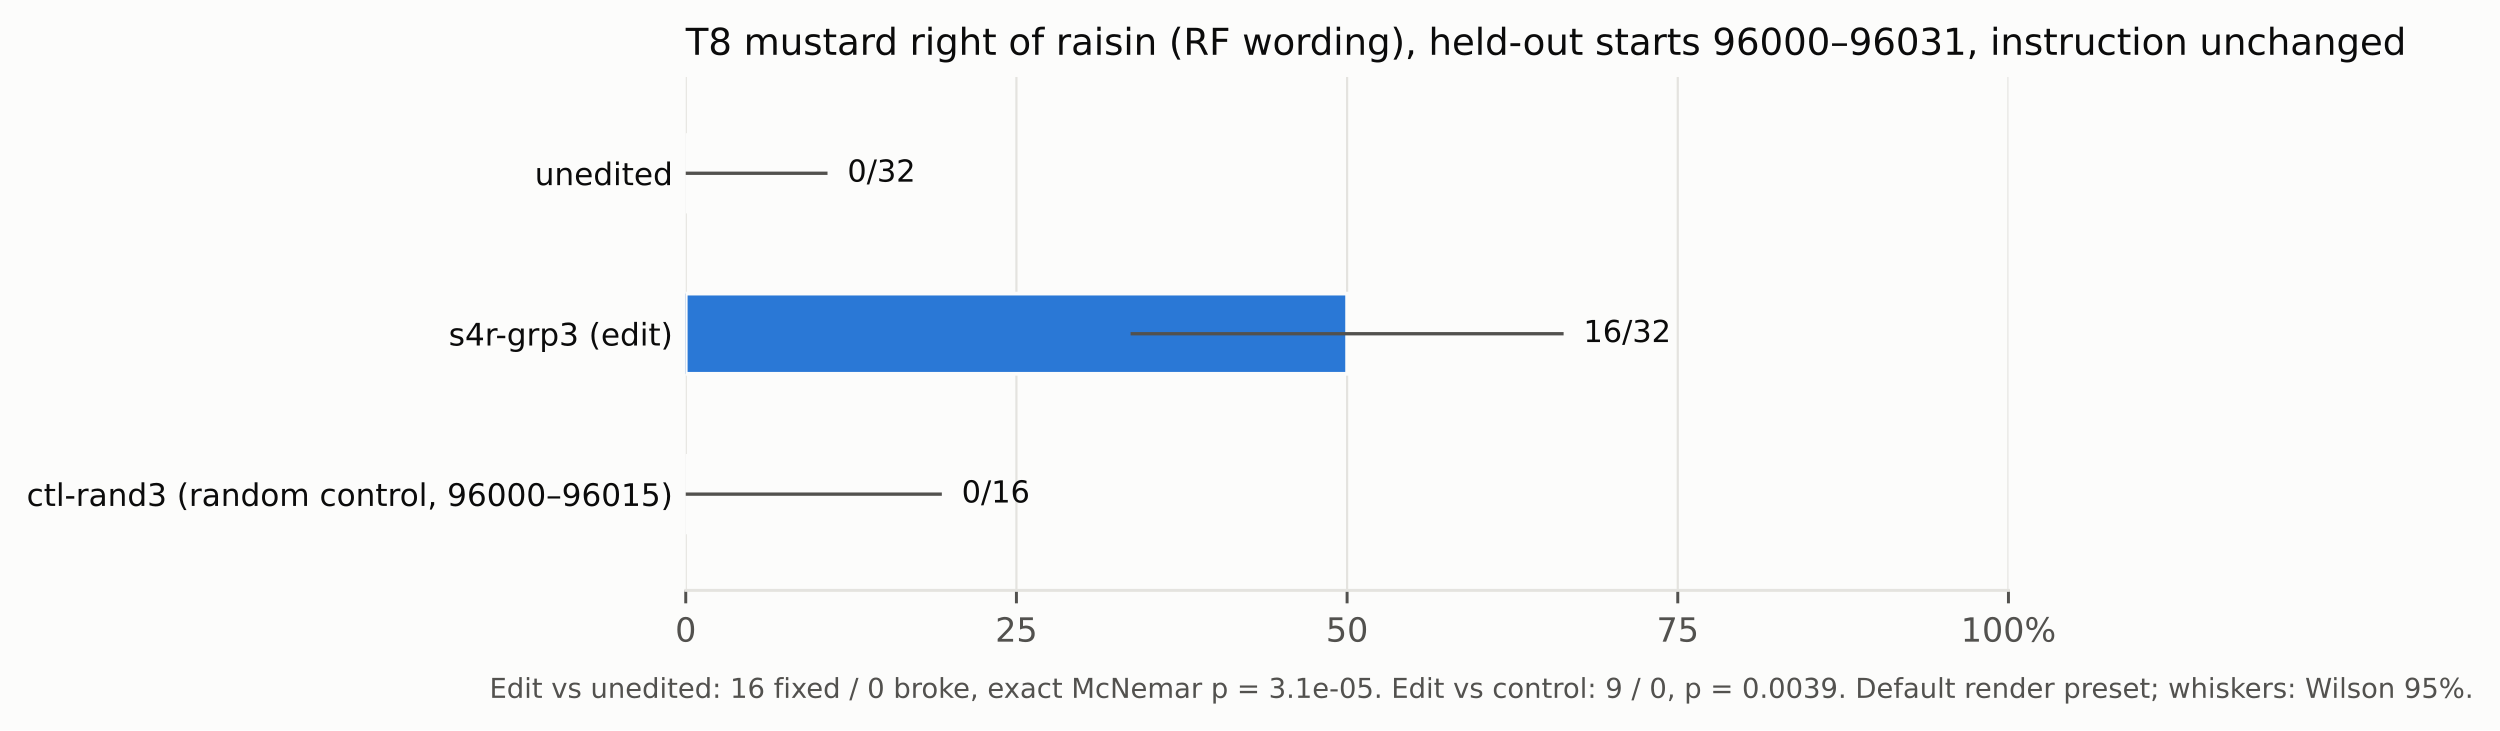
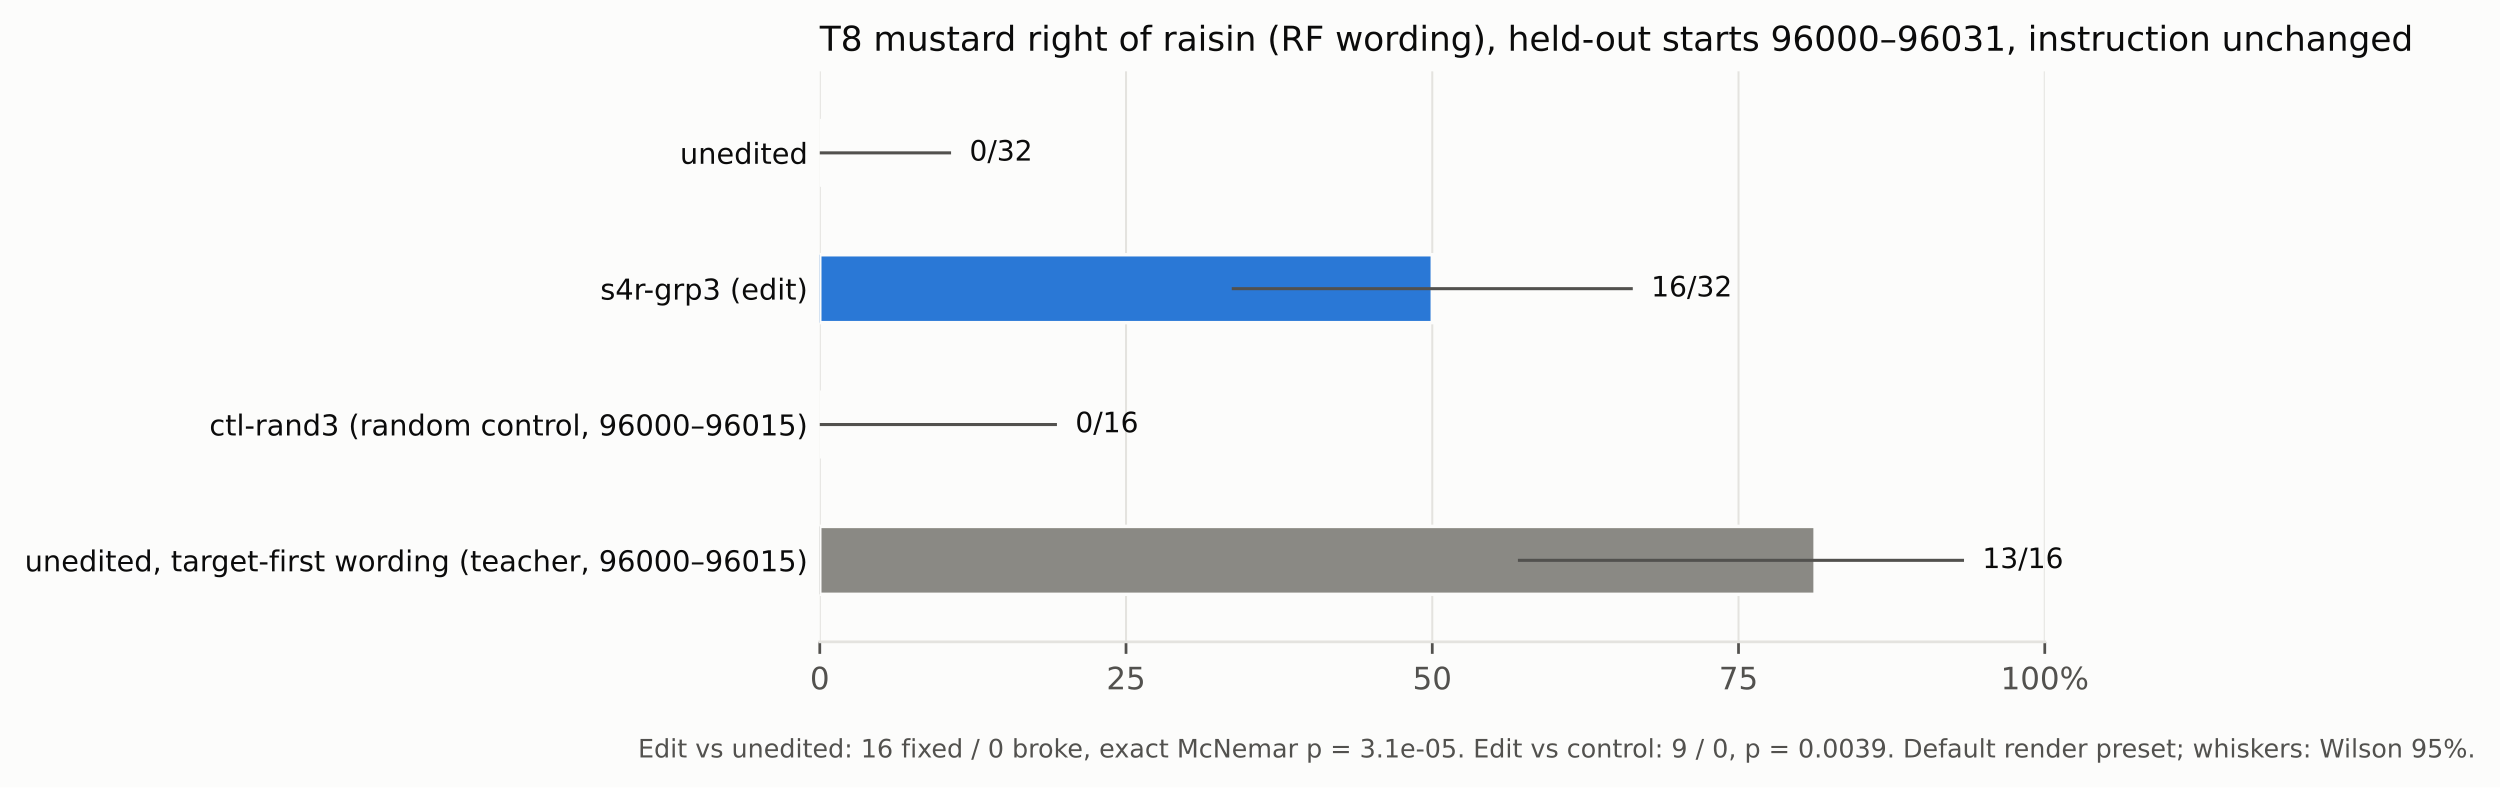
- <svg xmlns="http://www.w3.org/2000/svg" xmlns:xlink="http://www.w3.org/1999/xlink" width="674.982pt" height="197.16pt" viewBox="0 0 674.982 197.16" version="1.1">
+ <svg xmlns="http://www.w3.org/2000/svg" xmlns:xlink="http://www.w3.org/1999/xlink" width="728.825pt" height="229.56pt" viewBox="0 0 728.825 229.56" version="1.1">
  <defs>
    <style type="text/css">*{stroke-linejoin: round; stroke-linecap: butt}</style>
  </defs>
  <g id="figure_1">
    <g id="patch_1">
-       <path d="M 0 197.16  L 674.982 197.16  L 674.982 0  L 0 0  z " style="fill: #fcfcfb" />
+       <path d="M 0 229.56  L 728.825 229.56  L 728.825 0  L 0 0  z " style="fill: #fcfcfb" />
    </g>
    <g id="axes_1">
      <g id="patch_2">
-         <path d="M 185.147 159.398  L 542.267 159.398  L 542.267 20.798  L 185.147 20.798  z " style="fill: #fcfcfb" />
+         <path d="M 238.99 187.118  L 596.11 187.118  L 596.11 20.798  L 238.99 20.798  z " style="fill: #fcfcfb" />
      </g>
      <g id="matplotlib.axis_1">
        <g id="xtick_1">
          <g id="line2d_1">
-             <path d="M 185.147 159.398  L 185.147 20.798  " clip-path="url(#pfbdcbdb074)" style="fill: none; stroke: #e4e3df; stroke-width: 0.6; stroke-linecap: square" />
+             <path d="M 238.99 187.118  L 238.99 20.798  " clip-path="url(#p3f998d757e)" style="fill: none; stroke: #e4e3df; stroke-width: 0.6; stroke-linecap: square" />
          </g>
          <g id="line2d_2">
            <defs>
-               <path id="md9fd5e0266" d="M 0 0  L 0 3.5  " style="stroke: #52514e; stroke-width: 0.8" />
+               <path id="md5ff2fb3b4" d="M 0 0  L 0 3.5  " style="stroke: #52514e; stroke-width: 0.8" />
            </defs>
            <g>
-               <use xlink:href="#md9fd5e0266" x="185.147" y="159.398" style="fill: #52514e; stroke: #52514e; stroke-width: 0.8" />
+               <use xlink:href="#md5ff2fb3b4" x="238.99" y="187.118" style="fill: #52514e; stroke: #52514e; stroke-width: 0.8" />
            </g>
          </g>
          <g id="text_1">
-             <text style="font-size: 9px; font-family: 'DejaVu Sans'; text-anchor: middle; fill: #52514e" x="185.147" y="173.237" transform="rotate(-0 185.147 173.237)">0</text>
+             <text style="font-size: 9px; font-family: 'DejaVu Sans'; text-anchor: middle; fill: #52514e" x="238.99" y="200.957" transform="rotate(-0 238.9897 200.957)">0</text>
          </g>
        </g>
        <g id="xtick_2">
          <g id="line2d_3">
-             <path d="M 274.427 159.398  L 274.427 20.798  " clip-path="url(#pfbdcbdb074)" style="fill: none; stroke: #e4e3df; stroke-width: 0.6; stroke-linecap: square" />
+             <path d="M 328.27 187.118  L 328.27 20.798  " clip-path="url(#p3f998d757e)" style="fill: none; stroke: #e4e3df; stroke-width: 0.6; stroke-linecap: square" />
          </g>
          <g id="line2d_4">
            <g>
-               <use xlink:href="#md9fd5e0266" x="274.427" y="159.398" style="fill: #52514e; stroke: #52514e; stroke-width: 0.8" />
+               <use xlink:href="#md5ff2fb3b4" x="328.27" y="187.118" style="fill: #52514e; stroke: #52514e; stroke-width: 0.8" />
            </g>
          </g>
          <g id="text_2">
-             <text style="font-size: 9px; font-family: 'DejaVu Sans'; text-anchor: middle; fill: #52514e" x="274.427" y="173.237" transform="rotate(-0 274.427 173.237)">25</text>
+             <text style="font-size: 9px; font-family: 'DejaVu Sans'; text-anchor: middle; fill: #52514e" x="328.27" y="200.957" transform="rotate(-0 328.2697 200.957)">25</text>
          </g>
        </g>
        <g id="xtick_3">
          <g id="line2d_5">
-             <path d="M 363.707 159.398  L 363.707 20.798  " clip-path="url(#pfbdcbdb074)" style="fill: none; stroke: #e4e3df; stroke-width: 0.6; stroke-linecap: square" />
+             <path d="M 417.55 187.118  L 417.55 20.798  " clip-path="url(#p3f998d757e)" style="fill: none; stroke: #e4e3df; stroke-width: 0.6; stroke-linecap: square" />
          </g>
          <g id="line2d_6">
            <g>
-               <use xlink:href="#md9fd5e0266" x="363.707" y="159.398" style="fill: #52514e; stroke: #52514e; stroke-width: 0.8" />
+               <use xlink:href="#md5ff2fb3b4" x="417.55" y="187.118" style="fill: #52514e; stroke: #52514e; stroke-width: 0.8" />
            </g>
          </g>
          <g id="text_3">
-             <text style="font-size: 9px; font-family: 'DejaVu Sans'; text-anchor: middle; fill: #52514e" x="363.707" y="173.237" transform="rotate(-0 363.707 173.237)">50</text>
+             <text style="font-size: 9px; font-family: 'DejaVu Sans'; text-anchor: middle; fill: #52514e" x="417.55" y="200.957" transform="rotate(-0 417.5497 200.957)">50</text>
          </g>
        </g>
        <g id="xtick_4">
          <g id="line2d_7">
-             <path d="M 452.987 159.398  L 452.987 20.798  " clip-path="url(#pfbdcbdb074)" style="fill: none; stroke: #e4e3df; stroke-width: 0.6; stroke-linecap: square" />
+             <path d="M 506.83 187.118  L 506.83 20.798  " clip-path="url(#p3f998d757e)" style="fill: none; stroke: #e4e3df; stroke-width: 0.6; stroke-linecap: square" />
          </g>
          <g id="line2d_8">
            <g>
-               <use xlink:href="#md9fd5e0266" x="452.987" y="159.398" style="fill: #52514e; stroke: #52514e; stroke-width: 0.8" />
+               <use xlink:href="#md5ff2fb3b4" x="506.83" y="187.118" style="fill: #52514e; stroke: #52514e; stroke-width: 0.8" />
            </g>
          </g>
          <g id="text_4">
-             <text style="font-size: 9px; font-family: 'DejaVu Sans'; text-anchor: middle; fill: #52514e" x="452.987" y="173.237" transform="rotate(-0 452.987 173.237)">75</text>
+             <text style="font-size: 9px; font-family: 'DejaVu Sans'; text-anchor: middle; fill: #52514e" x="506.83" y="200.957" transform="rotate(-0 506.8297 200.957)">75</text>
          </g>
        </g>
        <g id="xtick_5">
          <g id="line2d_9">
-             <path d="M 542.267 159.398  L 542.267 20.798  " clip-path="url(#pfbdcbdb074)" style="fill: none; stroke: #e4e3df; stroke-width: 0.6; stroke-linecap: square" />
+             <path d="M 596.11 187.118  L 596.11 20.798  " clip-path="url(#p3f998d757e)" style="fill: none; stroke: #e4e3df; stroke-width: 0.6; stroke-linecap: square" />
          </g>
          <g id="line2d_10">
            <g>
-               <use xlink:href="#md9fd5e0266" x="542.267" y="159.398" style="fill: #52514e; stroke: #52514e; stroke-width: 0.8" />
+               <use xlink:href="#md5ff2fb3b4" x="596.11" y="187.118" style="fill: #52514e; stroke: #52514e; stroke-width: 0.8" />
            </g>
          </g>
          <g id="text_5">
-             <text style="font-size: 9px; font-family: 'DejaVu Sans'; text-anchor: middle; fill: #52514e" x="542.267" y="173.237" transform="rotate(-0 542.267 173.237)">100%</text>
+             <text style="font-size: 9px; font-family: 'DejaVu Sans'; text-anchor: middle; fill: #52514e" x="596.11" y="200.957" transform="rotate(-0 596.1097 200.957)">100%</text>
          </g>
        </g>
      </g>
      <g id="matplotlib.axis_2">
        <g id="ytick_1">
          <g id="line2d_11" />
          <g id="text_6">
-             <text style="font-size: 8.4px; font-family: 'DejaVu Sans'; text-anchor: end; fill: #0b0b0b" x="181.647" y="49.977" transform="rotate(-0 181.647 49.97728)">unedited</text>
+             <text style="font-size: 8.4px; font-family: 'DejaVu Sans'; text-anchor: end; fill: #0b0b0b" x="235.49" y="47.75" transform="rotate(-0 235.4897 47.74978)">unedited</text>
          </g>
        </g>
        <g id="ytick_2">
          <g id="line2d_12" />
          <g id="text_7">
-             <text style="font-size: 8.4px; font-family: 'DejaVu Sans'; text-anchor: end; fill: #0b0b0b" x="181.647" y="93.29" transform="rotate(-0 181.647 93.28978)">s4r-grp3 (edit)</text>
+             <text style="font-size: 8.4px; font-family: 'DejaVu Sans'; text-anchor: end; fill: #0b0b0b" x="235.49" y="87.35" transform="rotate(-0 235.4897 87.34978)">s4r-grp3 (edit)</text>
          </g>
        </g>
        <g id="ytick_3">
          <g id="line2d_13" />
          <g id="text_8">
-             <text style="font-size: 8.4px; font-family: 'DejaVu Sans'; text-anchor: end; fill: #0b0b0b" x="181.647" y="136.602" transform="rotate(-0 181.647 136.6023)">ctl-rand3 (random control, 96000–96015)</text>
+             <text style="font-size: 8.4px; font-family: 'DejaVu Sans'; text-anchor: end; fill: #0b0b0b" x="235.49" y="126.95" transform="rotate(-0 235.4897 126.9498)">ctl-rand3 (random control, 96000–96015)</text>
+           </g>
+         </g>
+         <g id="ytick_4">
+           <g id="line2d_14" />
+           <g id="text_9">
+             <text style="font-size: 8.4px; font-family: 'DejaVu Sans'; text-anchor: end; fill: #0b0b0b" x="235.49" y="166.55" transform="rotate(-0 235.4897 166.5498)">unedited, target-first wording (teacher, 96000–96015)</text>
          </g>
        </g>
      </g>
      <g id="patch_3">
-         <path d="M 185.147 35.958  L 185.147 35.958  L 185.147 57.614  L 185.147 57.614  z " clip-path="url(#pfbdcbdb074)" style="fill: #a19f99; stroke: #fcfcfb; stroke-linejoin: miter" />
+         <path d="M 238.99 34.658  L 238.99 34.658  L 238.99 54.458  L 238.99 54.458  z " clip-path="url(#p3f998d757e)" style="fill: #a19f99; stroke: #fcfcfb; stroke-linejoin: miter" />
      </g>
      <g id="patch_4">
-         <path d="M 185.147 79.27  L 363.707 79.27  L 363.707 100.927  L 185.147 100.927  z " clip-path="url(#pfbdcbdb074)" style="fill: #2a78d6; stroke: #fcfcfb; stroke-linejoin: miter" />
+         <path d="M 238.99 74.258  L 417.55 74.258  L 417.55 94.058  L 238.99 94.058  z " clip-path="url(#p3f998d757e)" style="fill: #2a78d6; stroke: #fcfcfb; stroke-linejoin: miter" />
      </g>
      <g id="patch_5">
-         <path d="M 185.147 122.583  L 185.147 122.583  L 185.147 144.239  L 185.147 144.239  z " clip-path="url(#pfbdcbdb074)" style="fill: #d3d1cb; stroke: #fcfcfb; stroke-linejoin: miter" />
+         <path d="M 238.99 113.858  L 238.99 113.858  L 238.99 133.658  L 238.99 133.658  z " clip-path="url(#p3f998d757e)" style="fill: #d3d1cb; stroke: #fcfcfb; stroke-linejoin: miter" />
      </g>
-       <g id="line2d_14">
-         <path d="M 185.147 46.786  L 223.423 46.786  " clip-path="url(#pfbdcbdb074)" style="fill: none; stroke: #52514e; stroke-width: 0.9" />
+       <g id="patch_6">
+         <path d="M 238.99 153.458  L 529.15 153.458  L 529.15 173.258  L 238.99 173.258  z " clip-path="url(#p3f998d757e)" style="fill: #8a8984; stroke: #fcfcfb; stroke-linejoin: miter" />
      </g>
      <g id="line2d_15">
-         <path d="M 305.25 90.098  L 422.164 90.098  " clip-path="url(#pfbdcbdb074)" style="fill: none; stroke: #52514e; stroke-width: 0.9" />
+         <path d="M 238.99 44.558  L 277.266 44.558  " clip-path="url(#p3f998d757e)" style="fill: none; stroke: #52514e; stroke-width: 0.9" />
      </g>
      <g id="line2d_16">
-         <path d="M 185.147 133.411  L 254.288 133.411  " clip-path="url(#pfbdcbdb074)" style="fill: none; stroke: #52514e; stroke-width: 0.9" />
+         <path d="M 359.092 84.158  L 476.007 84.158  " clip-path="url(#p3f998d757e)" style="fill: none; stroke: #52514e; stroke-width: 0.9" />
      </g>
-       <g id="patch_6">
-         <path d="M 185.147 159.398  L 542.267 159.398  " style="fill: none; stroke: #e4e3df; stroke-width: 0.8; stroke-linejoin: miter; stroke-linecap: square" />
+       <g id="line2d_17">
+         <path d="M 238.99 123.758  L 308.131 123.758  " clip-path="url(#p3f998d757e)" style="fill: none; stroke: #52514e; stroke-width: 0.9" />
      </g>
-       <g id="text_9">
-         <text style="font-size: 8.2px; font-family: 'DejaVu Sans'; text-anchor: start; fill: #0b0b0b" x="228.78" y="49.049" transform="rotate(-0 228.7796 49.04863)">0/32</text>
+       <g id="line2d_18">
+         <path d="M 442.516 163.358  L 572.57 163.358  " clip-path="url(#p3f998d757e)" style="fill: none; stroke: #52514e; stroke-width: 0.9" />
+       </g>
+       <g id="patch_7">
+         <path d="M 238.99 187.118  L 596.11 187.118  " style="fill: none; stroke: #e4e3df; stroke-width: 0.8; stroke-linejoin: miter; stroke-linecap: square" />
      </g>
      <g id="text_10">
-         <text style="font-size: 8.2px; font-family: 'DejaVu Sans'; text-anchor: start; fill: #0b0b0b" x="427.521" y="92.361" transform="rotate(-0 427.5212 92.36113)">16/32</text>
+         <text style="font-size: 8.2px; font-family: 'DejaVu Sans'; text-anchor: start; fill: #0b0b0b" x="282.622" y="46.821" transform="rotate(-0 282.6223 46.82113)">0/32</text>
      </g>
      <g id="text_11">
-         <text style="font-size: 8.2px; font-family: 'DejaVu Sans'; text-anchor: start; fill: #0b0b0b" x="259.645" y="135.674" transform="rotate(-0 259.645 135.6736)">0/16</text>
+         <text style="font-size: 8.2px; font-family: 'DejaVu Sans'; text-anchor: start; fill: #0b0b0b" x="481.364" y="86.421" transform="rotate(-0 481.3639 86.42113)">16/32</text>
      </g>
      <g id="text_12">
-         <text style="font-size: 10px; font-family: 'DejaVu Sans'; text-anchor: start; fill: #0b0b0b" x="185.147" y="14.798" transform="rotate(-0 185.147 14.79844)">T8 mustard right of raisin (RF wording), held-out starts 96000–96031, instruction unchanged</text>
+         <text style="font-size: 8.2px; font-family: 'DejaVu Sans'; text-anchor: start; fill: #0b0b0b" x="313.488" y="126.021" transform="rotate(-0 313.4877 126.0211)">0/16</text>
+       </g>
+       <g id="text_13">
+         <text style="font-size: 8.2px; font-family: 'DejaVu Sans'; text-anchor: start; fill: #0b0b0b" x="577.927" y="165.621" transform="rotate(-0 577.9266 165.6211)">13/16</text>
+       </g>
+       <g id="text_14">
+         <text style="font-size: 10px; font-family: 'DejaVu Sans'; text-anchor: start; fill: #0b0b0b" x="238.99" y="14.798" transform="rotate(-0 238.9897 14.79844)">T8 mustard right of raisin (RF wording), held-out starts 96000–96031, instruction unchanged</text>
      </g>
    </g>
-     <g id="text_13">
-       <text style="font-size: 7.4px; font-family: 'DejaVu Sans'; text-anchor: start; fill: #52514e" x="132.155" y="188.421" transform="rotate(-0 132.155 188.4213)">Edit vs unedited: 16 fixed / 0 broke, exact McNemar p = 3.1e-05. Edit vs control: 9 / 0, p = 0.0039. Default render preset; whiskers: Wilson 95%.</text>
+     <g id="text_15">
+       <text style="font-size: 7.4px; font-family: 'DejaVu Sans'; text-anchor: start; fill: #52514e" x="185.998" y="220.821" transform="rotate(-0 185.9977 220.8213)">Edit vs unedited: 16 fixed / 0 broke, exact McNemar p = 3.1e-05. Edit vs control: 9 / 0, p = 0.0039. Default render preset; whiskers: Wilson 95%.</text>
    </g>
  </g>
  <defs>
-     <clipPath id="pfbdcbdb074">
-       <rect x="185.147" y="20.798" width="357.12" height="138.6" />
+     <clipPath id="p3f998d757e">
+       <rect x="238.99" y="20.798" width="357.12" height="166.32" />
    </clipPath>
  </defs>
</svg>
